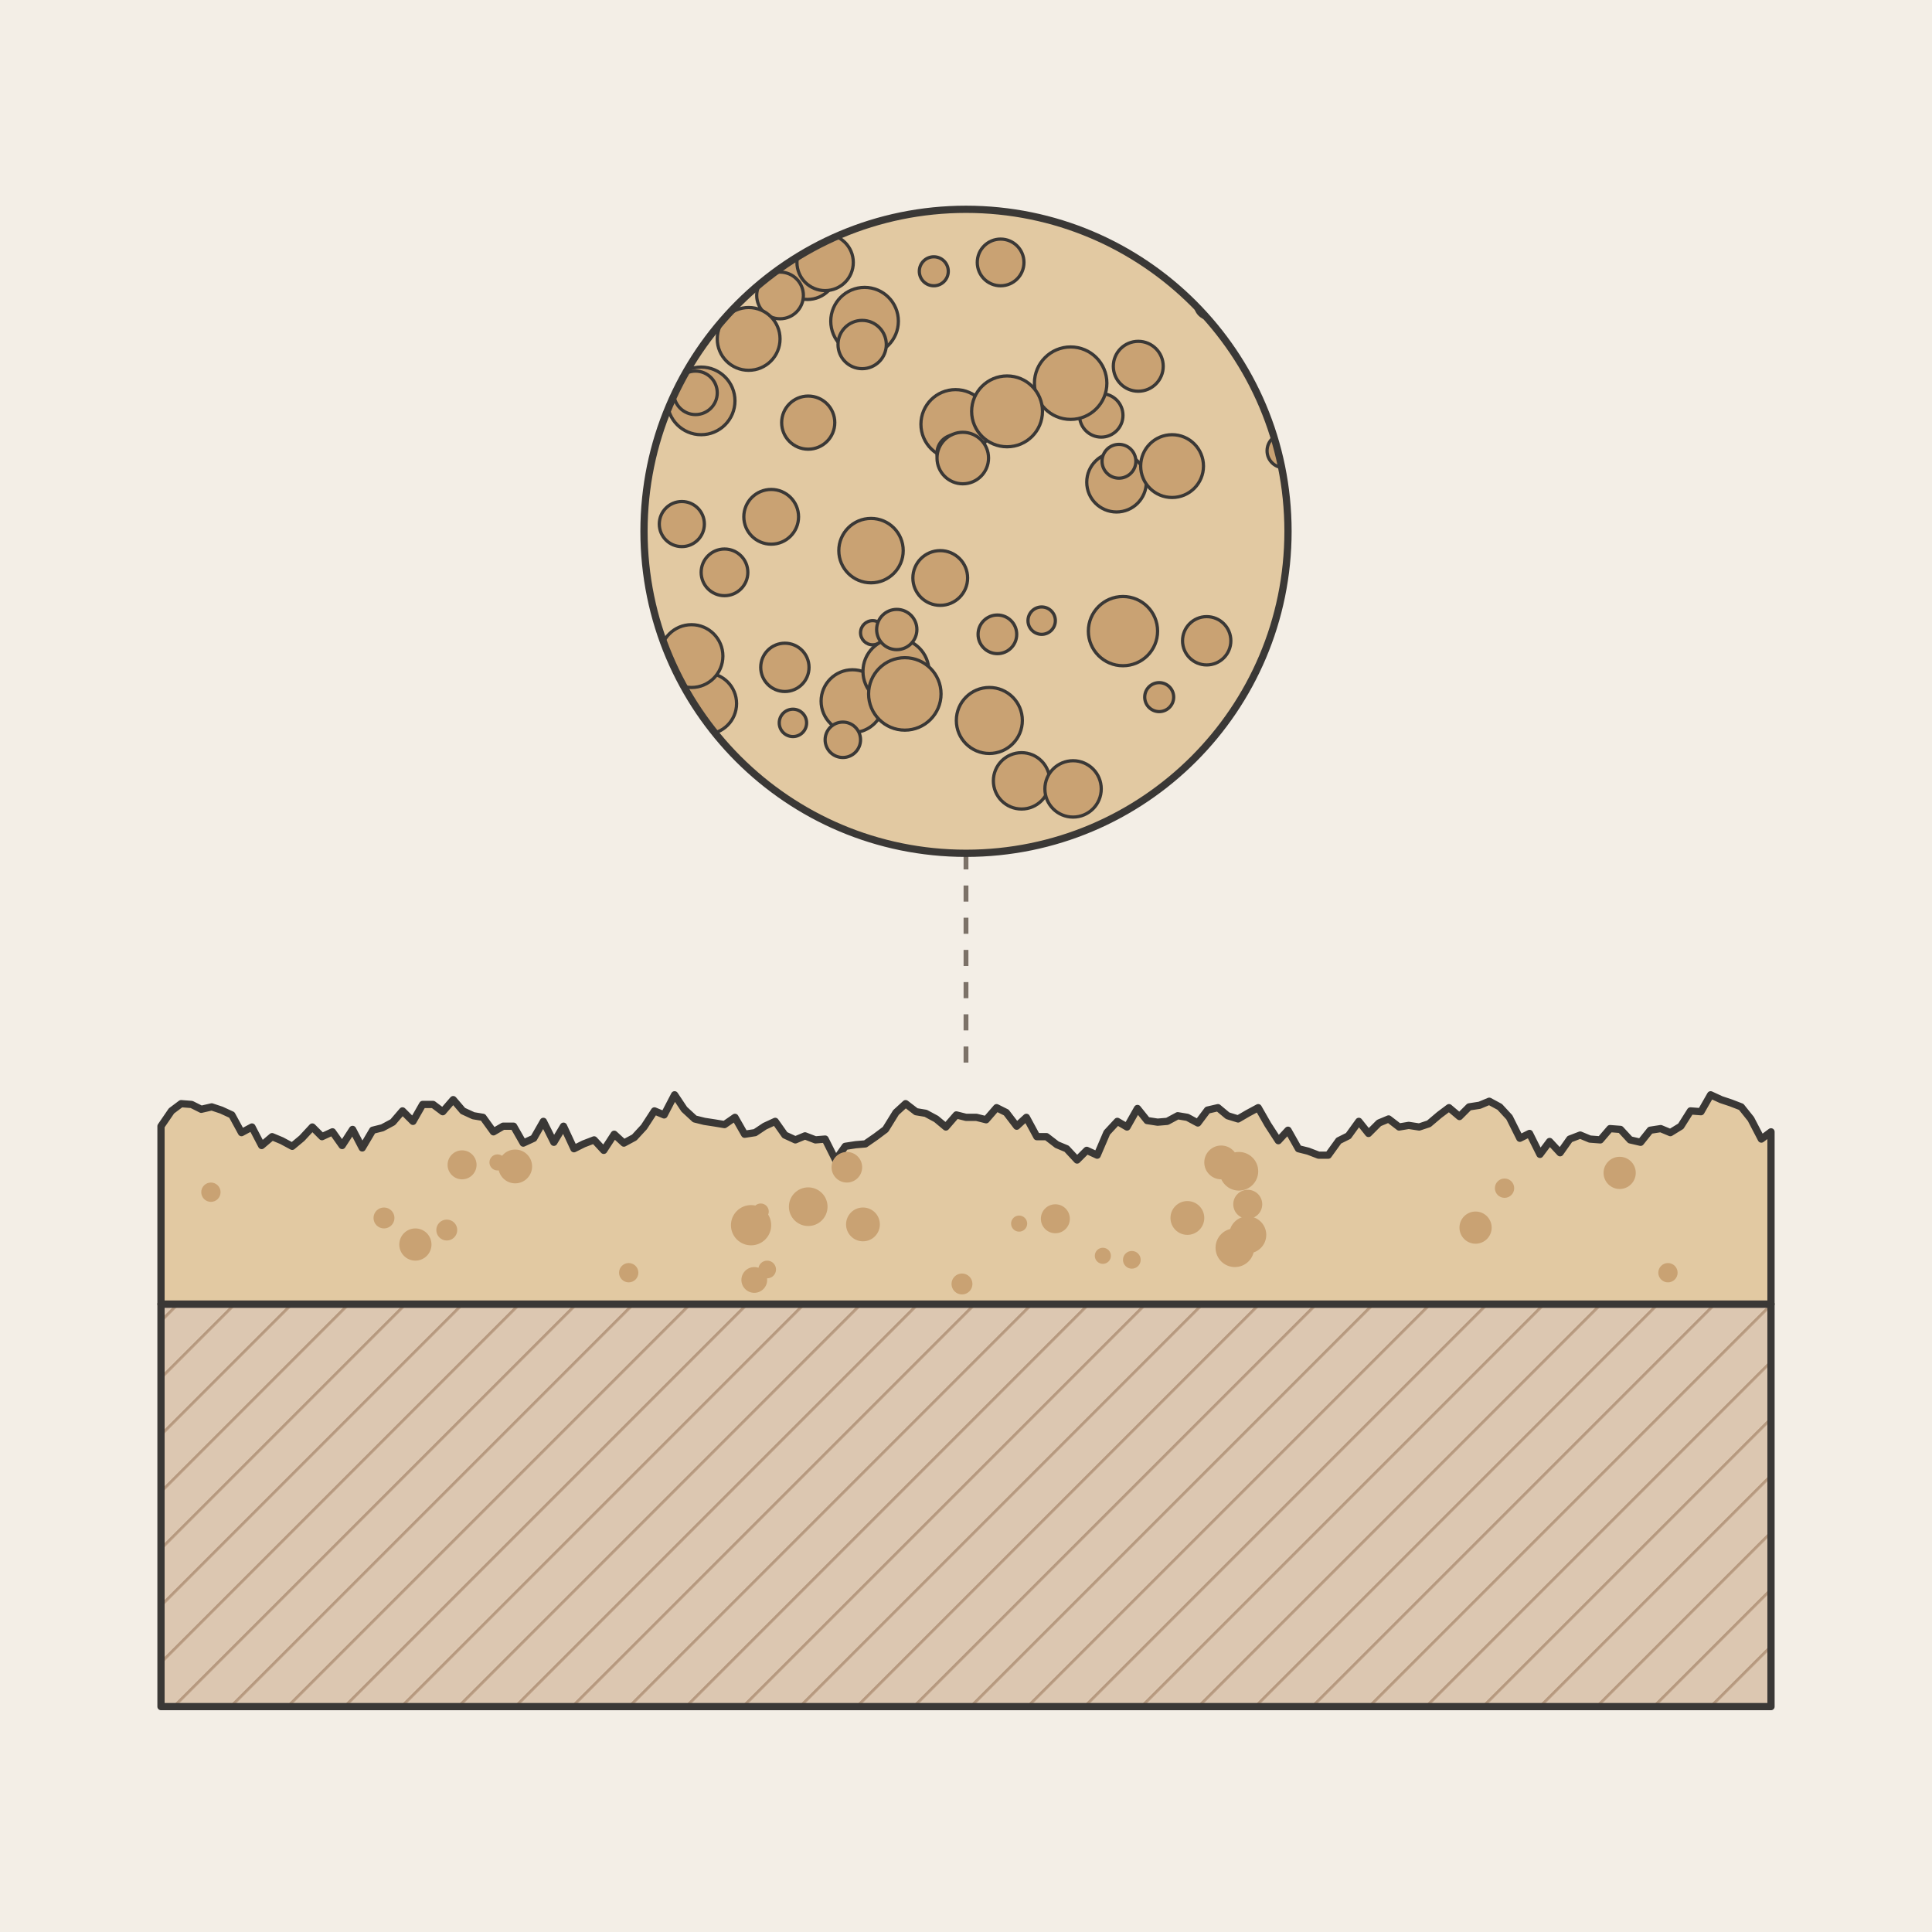
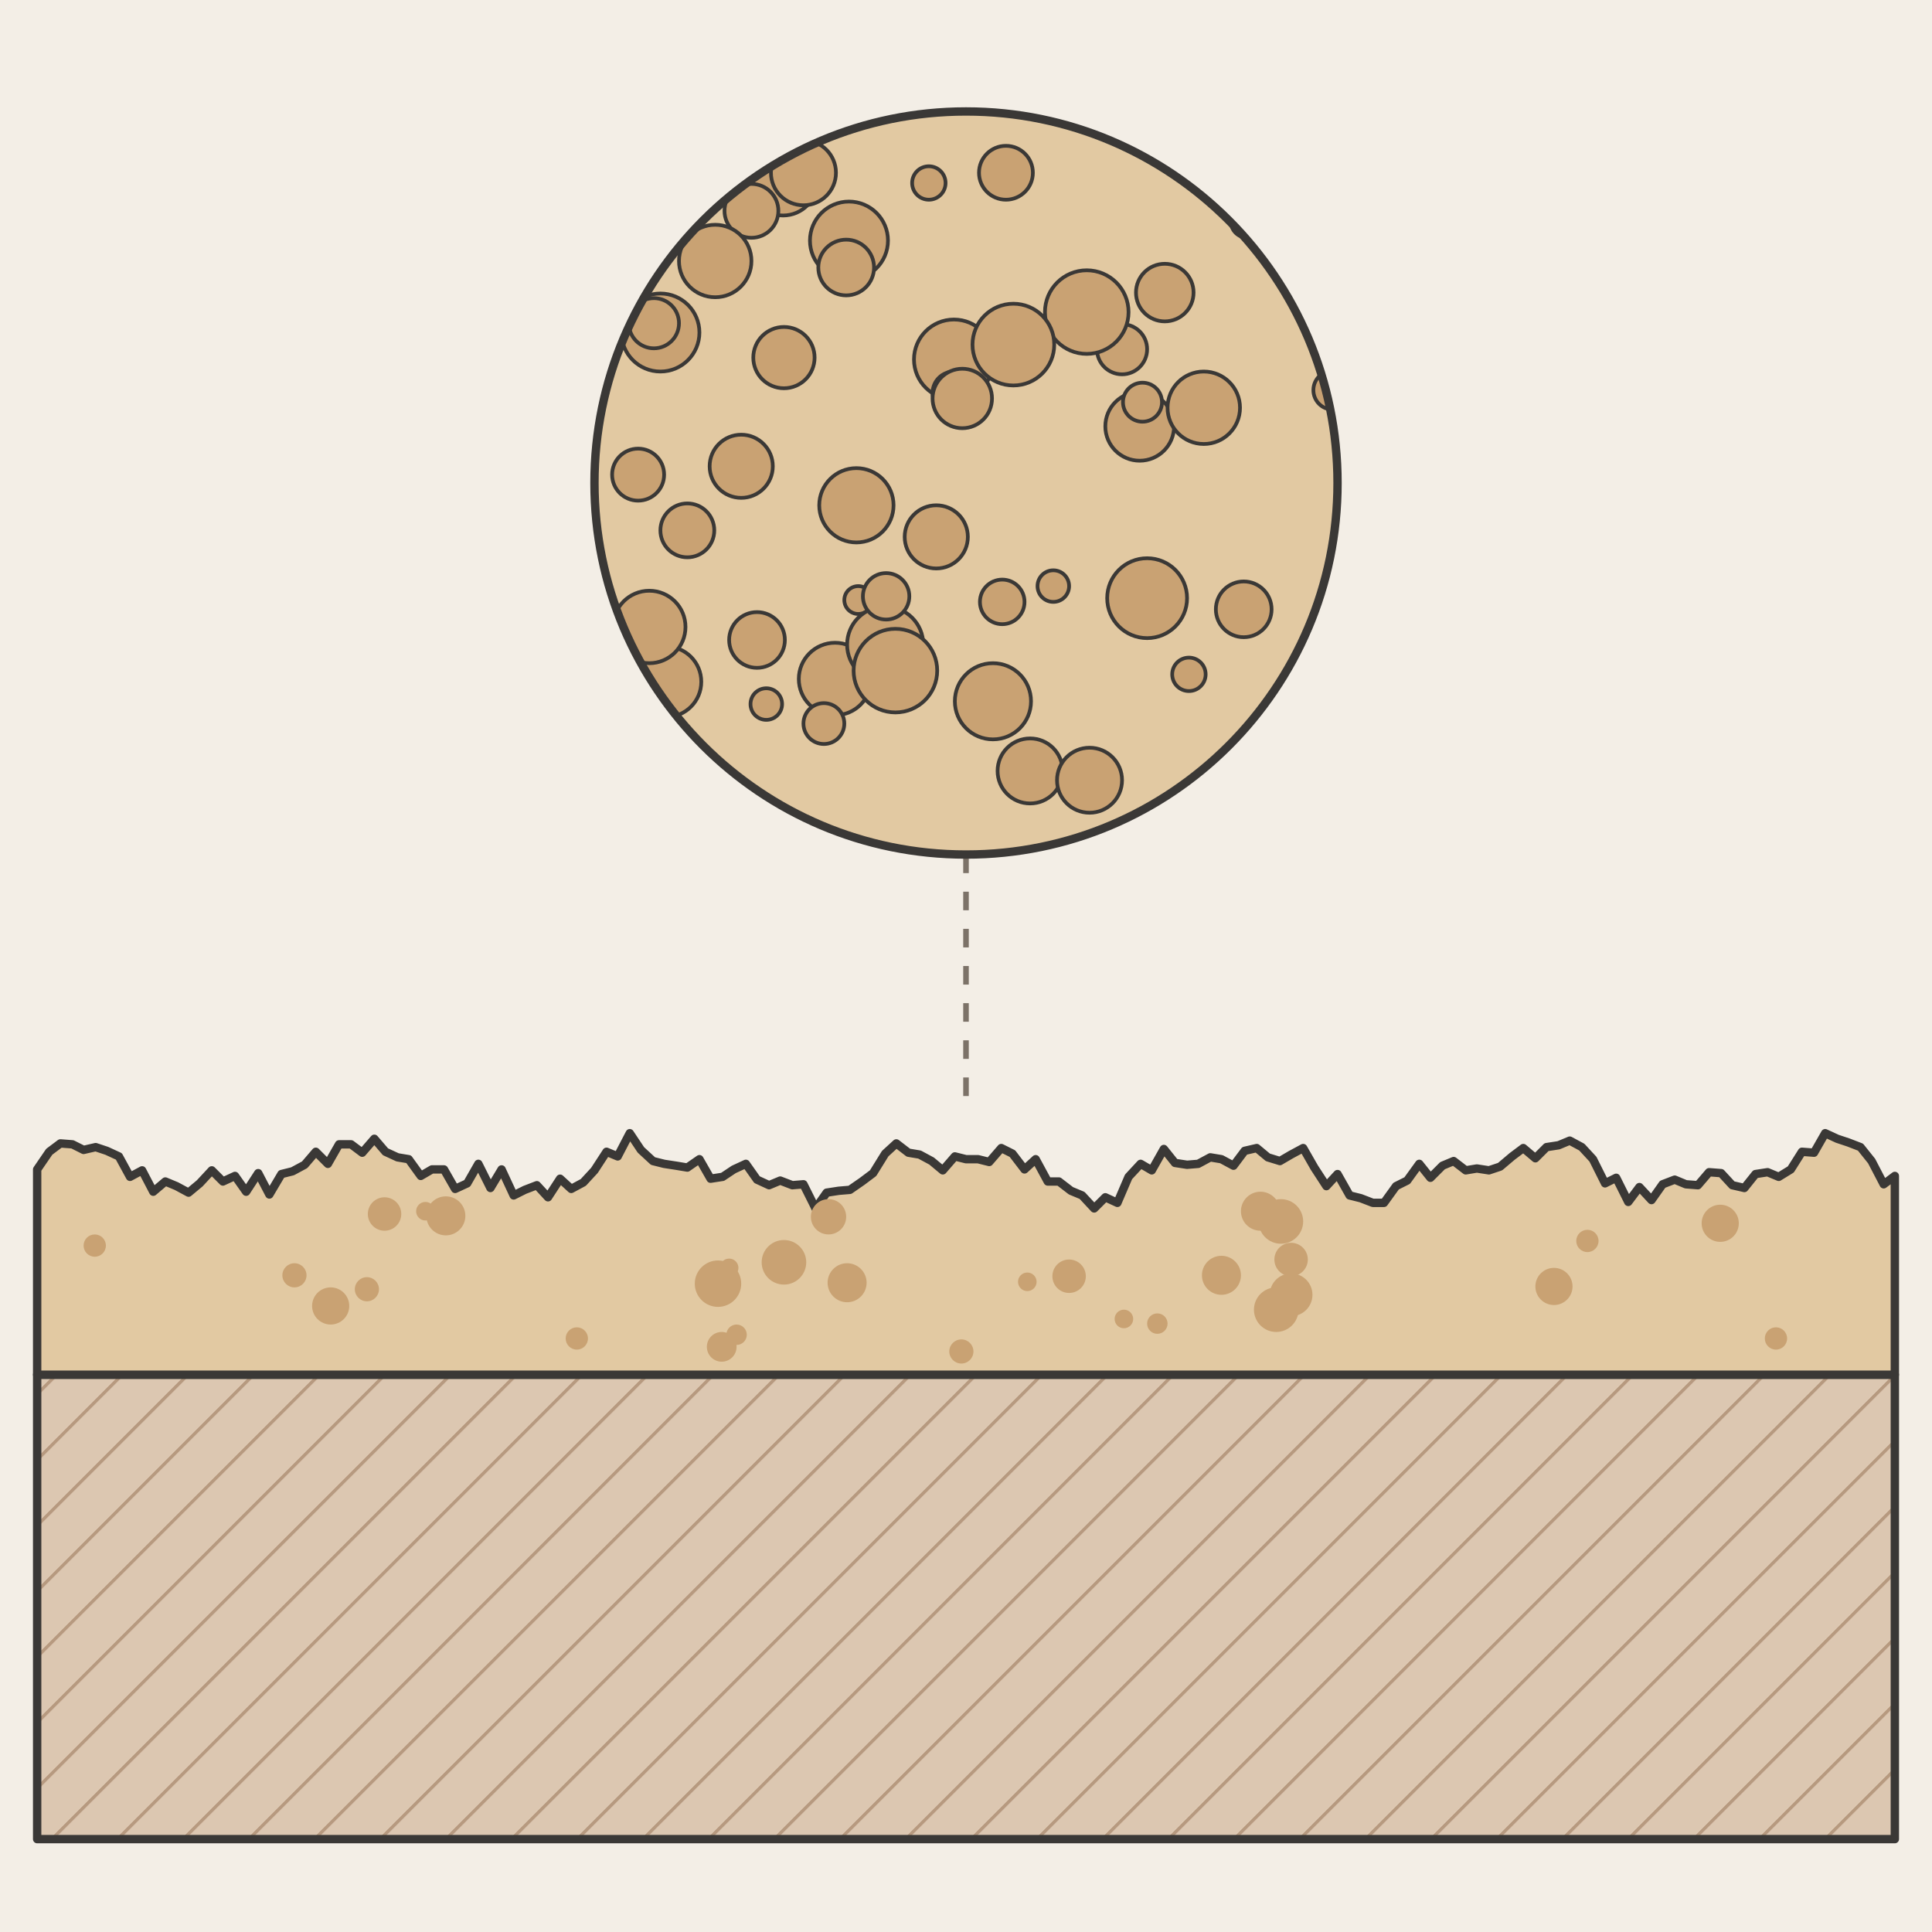
- <svg xmlns="http://www.w3.org/2000/svg" viewBox="0 0 240 240" width="240" height="240">
+ <svg xmlns="http://www.w3.org/2000/svg" viewBox="16 14 208 208" width="208" height="208">
  <rect width="240" height="240" fill="#F3EEE6" />
  <defs>
    <pattern id="h" width="5" height="5" patternUnits="userSpaceOnUse" patternTransform="rotate(45)">
      <rect width="5" height="5" fill="#DCC7B1" />
      <line x1="0" y1="0" x2="0" y2="5" stroke="#B79A80" stroke-width="0.7" />
    </pattern>
    <marker id="a" viewBox="0 0 8 8" refX="6.5" refY="4" markerWidth="5.5" markerHeight="5.5" orient="auto-start-reverse">
      <path d="M0.5,0.8L7,4L0.5,7.2" fill="none" stroke="#B46E4B" stroke-width="1.3" stroke-linecap="round" stroke-linejoin="round" />
    </marker>
    <marker id="aa" viewBox="0 0 8 8" refX="6.5" refY="4" markerWidth="5.5" markerHeight="5.5" orient="auto-start-reverse">
      <path d="M0.5,0.8L7,4L0.5,7.2" fill="none" stroke="#3D5965" stroke-width="1.3" stroke-linecap="round" stroke-linejoin="round" />
    </marker>
    <marker id="al" viewBox="0 0 8 8" refX="6.5" refY="4" markerWidth="5.5" markerHeight="5.5" orient="auto-start-reverse">
      <path d="M0.5,0.8L7,4L0.5,7.2" fill="none" stroke="#D9A441" stroke-width="1.3" stroke-linecap="round" stroke-linejoin="round" />
    </marker>
  </defs>
  <path d="M20,162L23.3,162L26.7,162L30,162L33.3,162L36.7,162L40,162L43.3,162L46.7,162L50,162L53.3,162L56.7,162L60,162L63.3,162L66.7,162L70,162L73.3,162L76.7,162L80,162L83.3,162L86.7,162L90,162L93.3,162L96.7,162L100,162L103.3,162L106.7,162L110,162L113.3,162L116.7,162L120,162L123.3,162L126.7,162L130,162L133.3,162L136.7,162L140,162L143.3,162L146.7,162L150,162L153.3,162L156.7,162L160,162L163.3,162L166.7,162L170,162L173.3,162L176.7,162L180,162L183.3,162L186.7,162L190,162L193.3,162L196.7,162L200,162L203.3,162L206.7,162L210,162L213.3,162L216.7,162L220,162L220,212L20,212Z" fill="url(#h)" stroke="#3A3836" stroke-width="0.9" stroke-linejoin="round" />
  <path d="M20,139.9L21.3,138L22.5,137.1L23.8,137.2L25,137.8L26.3,137.5L27.5,137.9L28.8,138.5L30,140.7L31.3,140L32.5,142.3L33.8,141.2L35,141.7L36.3,142.4L37.5,141.4L38.8,140L40,141.2L41.3,140.6L42.5,142.3L43.8,140.3L45,142.6L46.3,140.4L47.5,140.1L48.8,139.4L50,138L51.3,139.3L52.5,137.2L53.8,137.2L55,138.1L56.3,136.6L57.5,138L58.8,138.6L60,138.8L61.3,140.6L62.5,139.9L63.8,139.9L65,142L66.3,141.4L67.5,139.3L68.8,141.9L70,139.9L71.3,142.7L72.5,142.1L73.8,141.6L75,142.9L76.3,140.9L77.5,142L78.8,141.3L80,140L81.3,138L82.5,138.5L83.8,136L85,137.8L86.3,139L87.5,139.3L88.8,139.5L90,139.7L91.3,138.8L92.5,140.9L93.8,140.7L95,139.9L96.3,139.3L97.5,141L98.8,141.6L100,141.1L101.3,141.6L102.5,141.5L103.8,144.1L105,142.4L106.3,142.2L107.5,142.1L108.8,141.2L110,140.3L111.3,138.2L112.5,137.1L113.8,138.1L115,138.3L116.3,139L117.5,140L118.8,138.5L120,138.8L121.3,138.8L122.5,139.1L123.8,137.6L125,138.2L126.3,139.9L127.5,138.8L128.8,141.2L130,141.2L131.3,142.2L132.5,142.7L133.8,144.1L135,142.9L136.3,143.5L137.5,140.7L138.8,139.3L140,140L141.3,137.7L142.5,139.2L143.8,139.4L145,139.3L146.3,138.6L147.5,138.8L148.8,139.5L150,137.9L151.3,137.6L152.5,138.6L153.8,139L155,138.3L156.3,137.6L157.5,139.7L158.8,141.7L160,140.4L161.3,142.7L162.5,143L163.8,143.5L165,143.5L166.3,141.7L167.5,141.1L168.8,139.3L170,140.8L171.3,139.5L172.5,139L173.8,140L175,139.8L176.3,140L177.5,139.6L178.8,138.5L180,137.6L181.3,138.7L182.5,137.5L183.8,137.3L185,136.8L186.3,137.5L187.5,138.8L188.8,141.4L190,140.8L191.3,143.4L192.5,141.8L193.8,143.2L195,141.5L196.3,141L197.5,141.5L198.8,141.6L200,140.2L201.3,140.3L202.5,141.6L203.8,141.9L205,140.4L206.3,140.2L207.5,140.7L208.8,139.9L210,138L211.3,138.1L212.5,136L213.8,136.6L215,137L216.3,137.5L217.5,139L218.8,141.5L220,140.6L220,162L216.7,162L213.3,162L210,162L206.7,162L203.3,162L200,162L196.7,162L193.3,162L190,162L186.7,162L183.3,162L180,162L176.7,162L173.3,162L170,162L166.7,162L163.3,162L160,162L156.7,162L153.3,162L150,162L146.7,162L143.3,162L140,162L136.7,162L133.3,162L130,162L126.7,162L123.3,162L120,162L116.7,162L113.3,162L110,162L106.7,162L103.3,162L100,162L96.7,162L93.3,162L90,162L86.7,162L83.3,162L80,162L76.7,162L73.3,162L70,162L66.7,162L63.3,162L60,162L56.7,162L53.3,162L50,162L46.7,162L43.3,162L40,162L36.7,162L33.3,162L30,162L26.7,162L23.3,162L20,162Z" fill="#E2C9A2" fill-opacity="1" stroke="#3A3836" stroke-width="0.9" stroke-linejoin="round" />
  <circle cx="78.1" cy="158.1" r="1.2" fill="#C9A273" />
  <circle cx="64" cy="144.9" r="2.1" fill="#C9A273" />
  <circle cx="155" cy="153.4" r="2.3" fill="#C9A273" />
  <circle cx="95.3" cy="157.7" r="1.1" fill="#C9A273" />
  <circle cx="153.4" cy="155" r="2.4" fill="#C9A273" />
  <circle cx="55.5" cy="152.8" r="1.3" fill="#C9A273" />
  <circle cx="100.4" cy="149.9" r="2.4" fill="#C9A273" />
  <circle cx="137" cy="156" r="1" fill="#C9A273" />
  <circle cx="153.9" cy="145.5" r="2.4" fill="#C9A273" />
  <circle cx="26.2" cy="148.1" r="1.2" fill="#C9A273" />
  <circle cx="201.2" cy="145.7" r="2" fill="#C9A273" />
  <circle cx="126.6" cy="152" r="1" fill="#C9A273" />
  <circle cx="93.3" cy="152.2" r="2.5" fill="#C9A273" />
  <circle cx="51.6" cy="154.6" r="2" fill="#C9A273" />
  <circle cx="57.4" cy="144.7" r="1.8" fill="#C9A273" />
  <circle cx="183.3" cy="152.5" r="2" fill="#C9A273" />
  <circle cx="147.5" cy="151.3" r="2.1" fill="#C9A273" />
  <circle cx="47.7" cy="151.3" r="1.3" fill="#C9A273" />
  <circle cx="151.7" cy="144.4" r="2.1" fill="#C9A273" />
  <circle cx="186.9" cy="147.6" r="1.2" fill="#C9A273" />
  <circle cx="93.7" cy="159" r="1.6" fill="#C9A273" />
  <circle cx="107.2" cy="152.1" r="2.1" fill="#C9A273" />
  <circle cx="105.2" cy="145" r="1.9" fill="#C9A273" />
  <circle cx="155" cy="149.6" r="1.8" fill="#C9A273" />
  <circle cx="140.6" cy="156.5" r="1.1" fill="#C9A273" />
  <circle cx="207.2" cy="158.1" r="1.2" fill="#C9A273" />
  <circle cx="94.5" cy="150.5" r="1" fill="#C9A273" />
  <circle cx="119.5" cy="159.5" r="1.3" fill="#C9A273" />
  <circle cx="61.8" cy="144.4" r="1" fill="#C9A273" />
  <circle cx="131.1" cy="151.4" r="1.8" fill="#C9A273" />
  <path d="M120,106L120,134" stroke="#7C7268" stroke-width="0.6" stroke-dasharray="2 2" />
  <clipPath id="t">
    <circle cx="120" cy="66" r="40" />
  </clipPath>
  <circle cx="120" cy="66" r="40" fill="#F8F5EF" />
  <g clip-path="url(#t)">
    <rect x="70" y="20" width="100" height="100" fill="#E2C9A2" />
    <circle cx="141.4" cy="45.5" r="3.1" fill="#C9A273" stroke="#3A3836" stroke-width="0.4" />
    <circle cx="144" cy="86.6" r="1.8" fill="#C9A273" stroke="#3A3836" stroke-width="0.4" />
    <circle cx="129.4" cy="77.1" r="1.7" fill="#C9A273" stroke="#3A3836" stroke-width="0.4" />
    <circle cx="118.7" cy="52.7" r="4.3" fill="#C9A273" stroke="#3A3836" stroke-width="0.4" />
    <circle cx="107.4" cy="39.9" r="4.2" fill="#C9A273" stroke="#3A3836" stroke-width="0.4" />
    <circle cx="138.7" cy="59.9" r="3.7" fill="#C9A273" stroke="#3A3836" stroke-width="0.4" />
    <circle cx="100.3" cy="33.5" r="3.7" fill="#C9A273" stroke="#3A3836" stroke-width="0.4" />
    <circle cx="122.9" cy="89.5" r="4.1" fill="#C9A273" stroke="#3A3836" stroke-width="0.4" />
    <circle cx="87.7" cy="87.4" r="3.8" fill="#C9A273" stroke="#3A3836" stroke-width="0.4" />
    <circle cx="118.7" cy="56.3" r="2.3" fill="#C9A273" stroke="#3A3836" stroke-width="0.4" />
    <circle cx="123.9" cy="78.8" r="2.4" fill="#C9A273" stroke="#3A3836" stroke-width="0.4" />
    <circle cx="96.9" cy="36.7" r="2.9" fill="#C9A273" stroke="#3A3836" stroke-width="0.4" />
    <circle cx="108.4" cy="78.6" r="1.5" fill="#C9A273" stroke="#3A3836" stroke-width="0.4" />
    <circle cx="87.1" cy="49.8" r="4.2" fill="#C9A273" stroke="#3A3836" stroke-width="0.4" />
    <circle cx="144.5" cy="101.9" r="1.9" fill="#C9A273" stroke="#3A3836" stroke-width="0.4" />
    <circle cx="85.5" cy="38.2" r="4" fill="#C9A273" stroke="#3A3836" stroke-width="0.4" />
    <circle cx="100.4" cy="52.5" r="3.3" fill="#C9A273" stroke="#3A3836" stroke-width="0.4" />
    <circle cx="90" cy="71.1" r="2.9" fill="#C9A273" stroke="#3A3836" stroke-width="0.4" />
    <circle cx="119.6" cy="56.9" r="3.2" fill="#C9A273" stroke="#3A3836" stroke-width="0.4" />
    <circle cx="105.9" cy="87.1" r="3.9" fill="#C9A273" stroke="#3A3836" stroke-width="0.4" />
    <circle cx="116" cy="33.7" r="1.8" fill="#C9A273" stroke="#3A3836" stroke-width="0.4" />
    <circle cx="136.8" cy="51.6" r="2.7" fill="#C9A273" stroke="#3A3836" stroke-width="0.4" />
    <circle cx="98.5" cy="89.8" r="1.7" fill="#C9A273" stroke="#3A3836" stroke-width="0.4" />
    <circle cx="145.6" cy="57.9" r="3.9" fill="#C9A273" stroke="#3A3836" stroke-width="0.4" />
    <circle cx="104.7" cy="91.9" r="2.2" fill="#C9A273" stroke="#3A3836" stroke-width="0.4" />
    <circle cx="95.8" cy="64.2" r="3.4" fill="#C9A273" stroke="#3A3836" stroke-width="0.4" />
    <circle cx="108.2" cy="68.4" r="4" fill="#C9A273" stroke="#3A3836" stroke-width="0.4" />
    <circle cx="116.8" cy="71.8" r="3.4" fill="#C9A273" stroke="#3A3836" stroke-width="0.4" />
    <circle cx="92.4" cy="98.5" r="1.8" fill="#C9A273" stroke="#3A3836" stroke-width="0.4" />
    <circle cx="126.9" cy="97" r="3.5" fill="#C9A273" stroke="#3A3836" stroke-width="0.4" />
    <circle cx="111.3" cy="83.4" r="4.1" fill="#C9A273" stroke="#3A3836" stroke-width="0.4" />
    <circle cx="111.4" cy="78.2" r="2.5" fill="#C9A273" stroke="#3A3836" stroke-width="0.4" />
    <circle cx="102.5" cy="32.6" r="3.5" fill="#C9A273" stroke="#3A3836" stroke-width="0.4" />
    <circle cx="150.3" cy="37.8" r="1.8" fill="#C9A273" stroke="#3A3836" stroke-width="0.4" />
    <circle cx="97.5" cy="82.9" r="3" fill="#C9A273" stroke="#3A3836" stroke-width="0.4" />
    <circle cx="124.3" cy="32.6" r="2.9" fill="#C9A273" stroke="#3A3836" stroke-width="0.4" />
    <circle cx="107.1" cy="42.8" r="3" fill="#C9A273" stroke="#3A3836" stroke-width="0.4" />
    <circle cx="133" cy="47.6" r="4.5" fill="#C9A273" stroke="#3A3836" stroke-width="0.4" />
    <circle cx="133.3" cy="98" r="3.5" fill="#C9A273" stroke="#3A3836" stroke-width="0.4" />
    <circle cx="139" cy="57.3" r="2.1" fill="#C9A273" stroke="#3A3836" stroke-width="0.4" />
    <circle cx="93" cy="42.1" r="3.9" fill="#C9A273" stroke="#3A3836" stroke-width="0.4" />
    <circle cx="112.4" cy="86.2" r="4.5" fill="#C9A273" stroke="#3A3836" stroke-width="0.4" />
    <circle cx="149.9" cy="79.6" r="3" fill="#C9A273" stroke="#3A3836" stroke-width="0.4" />
    <circle cx="159.5" cy="56" r="2.1" fill="#C9A273" stroke="#3A3836" stroke-width="0.4" />
    <circle cx="125.1" cy="51.1" r="4.4" fill="#C9A273" stroke="#3A3836" stroke-width="0.4" />
    <circle cx="85.9" cy="81.5" r="3.9" fill="#C9A273" stroke="#3A3836" stroke-width="0.4" />
    <circle cx="84.7" cy="65.1" r="2.8" fill="#C9A273" stroke="#3A3836" stroke-width="0.4" />
    <circle cx="82.5" cy="100.2" r="3.8" fill="#C9A273" stroke="#3A3836" stroke-width="0.4" />
    <circle cx="139.5" cy="78.4" r="4.3" fill="#C9A273" stroke="#3A3836" stroke-width="0.4" />
    <circle cx="86.4" cy="48.8" r="2.7" fill="#C9A273" stroke="#3A3836" stroke-width="0.4" />
  </g>
  <circle cx="120" cy="66" r="40" fill="none" stroke="#3A3836" stroke-width="0.9" />
</svg>
